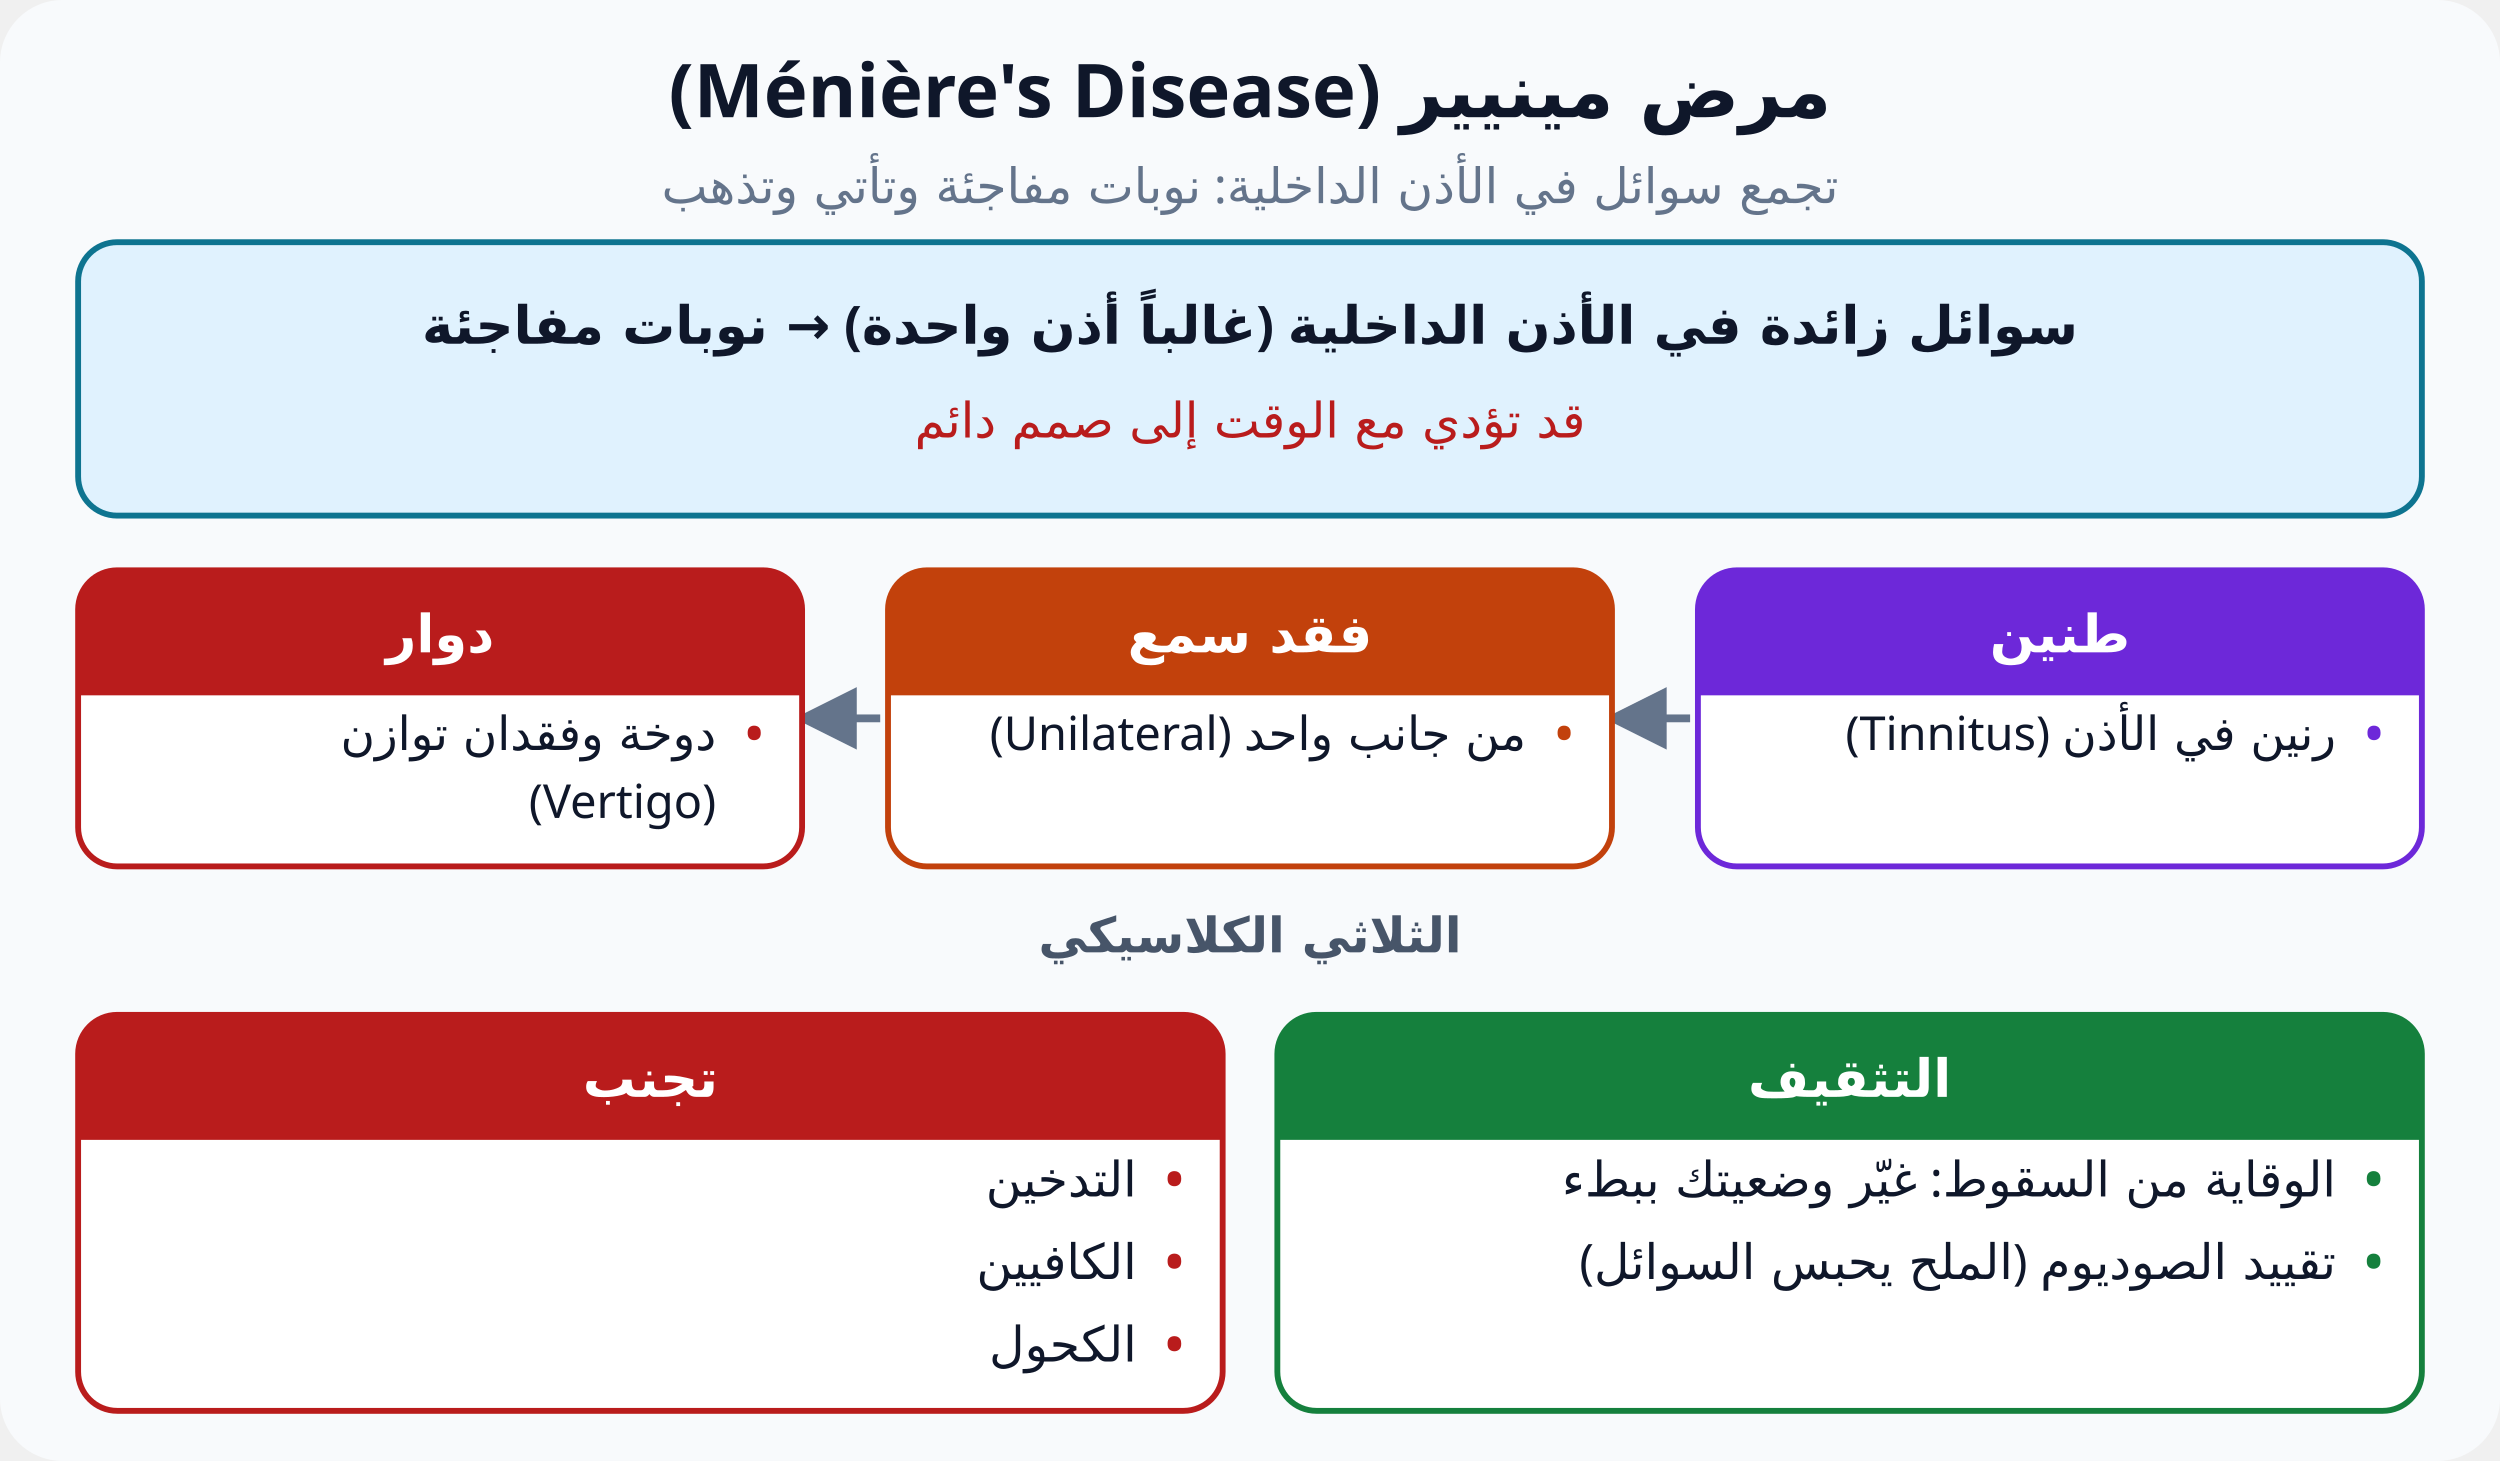
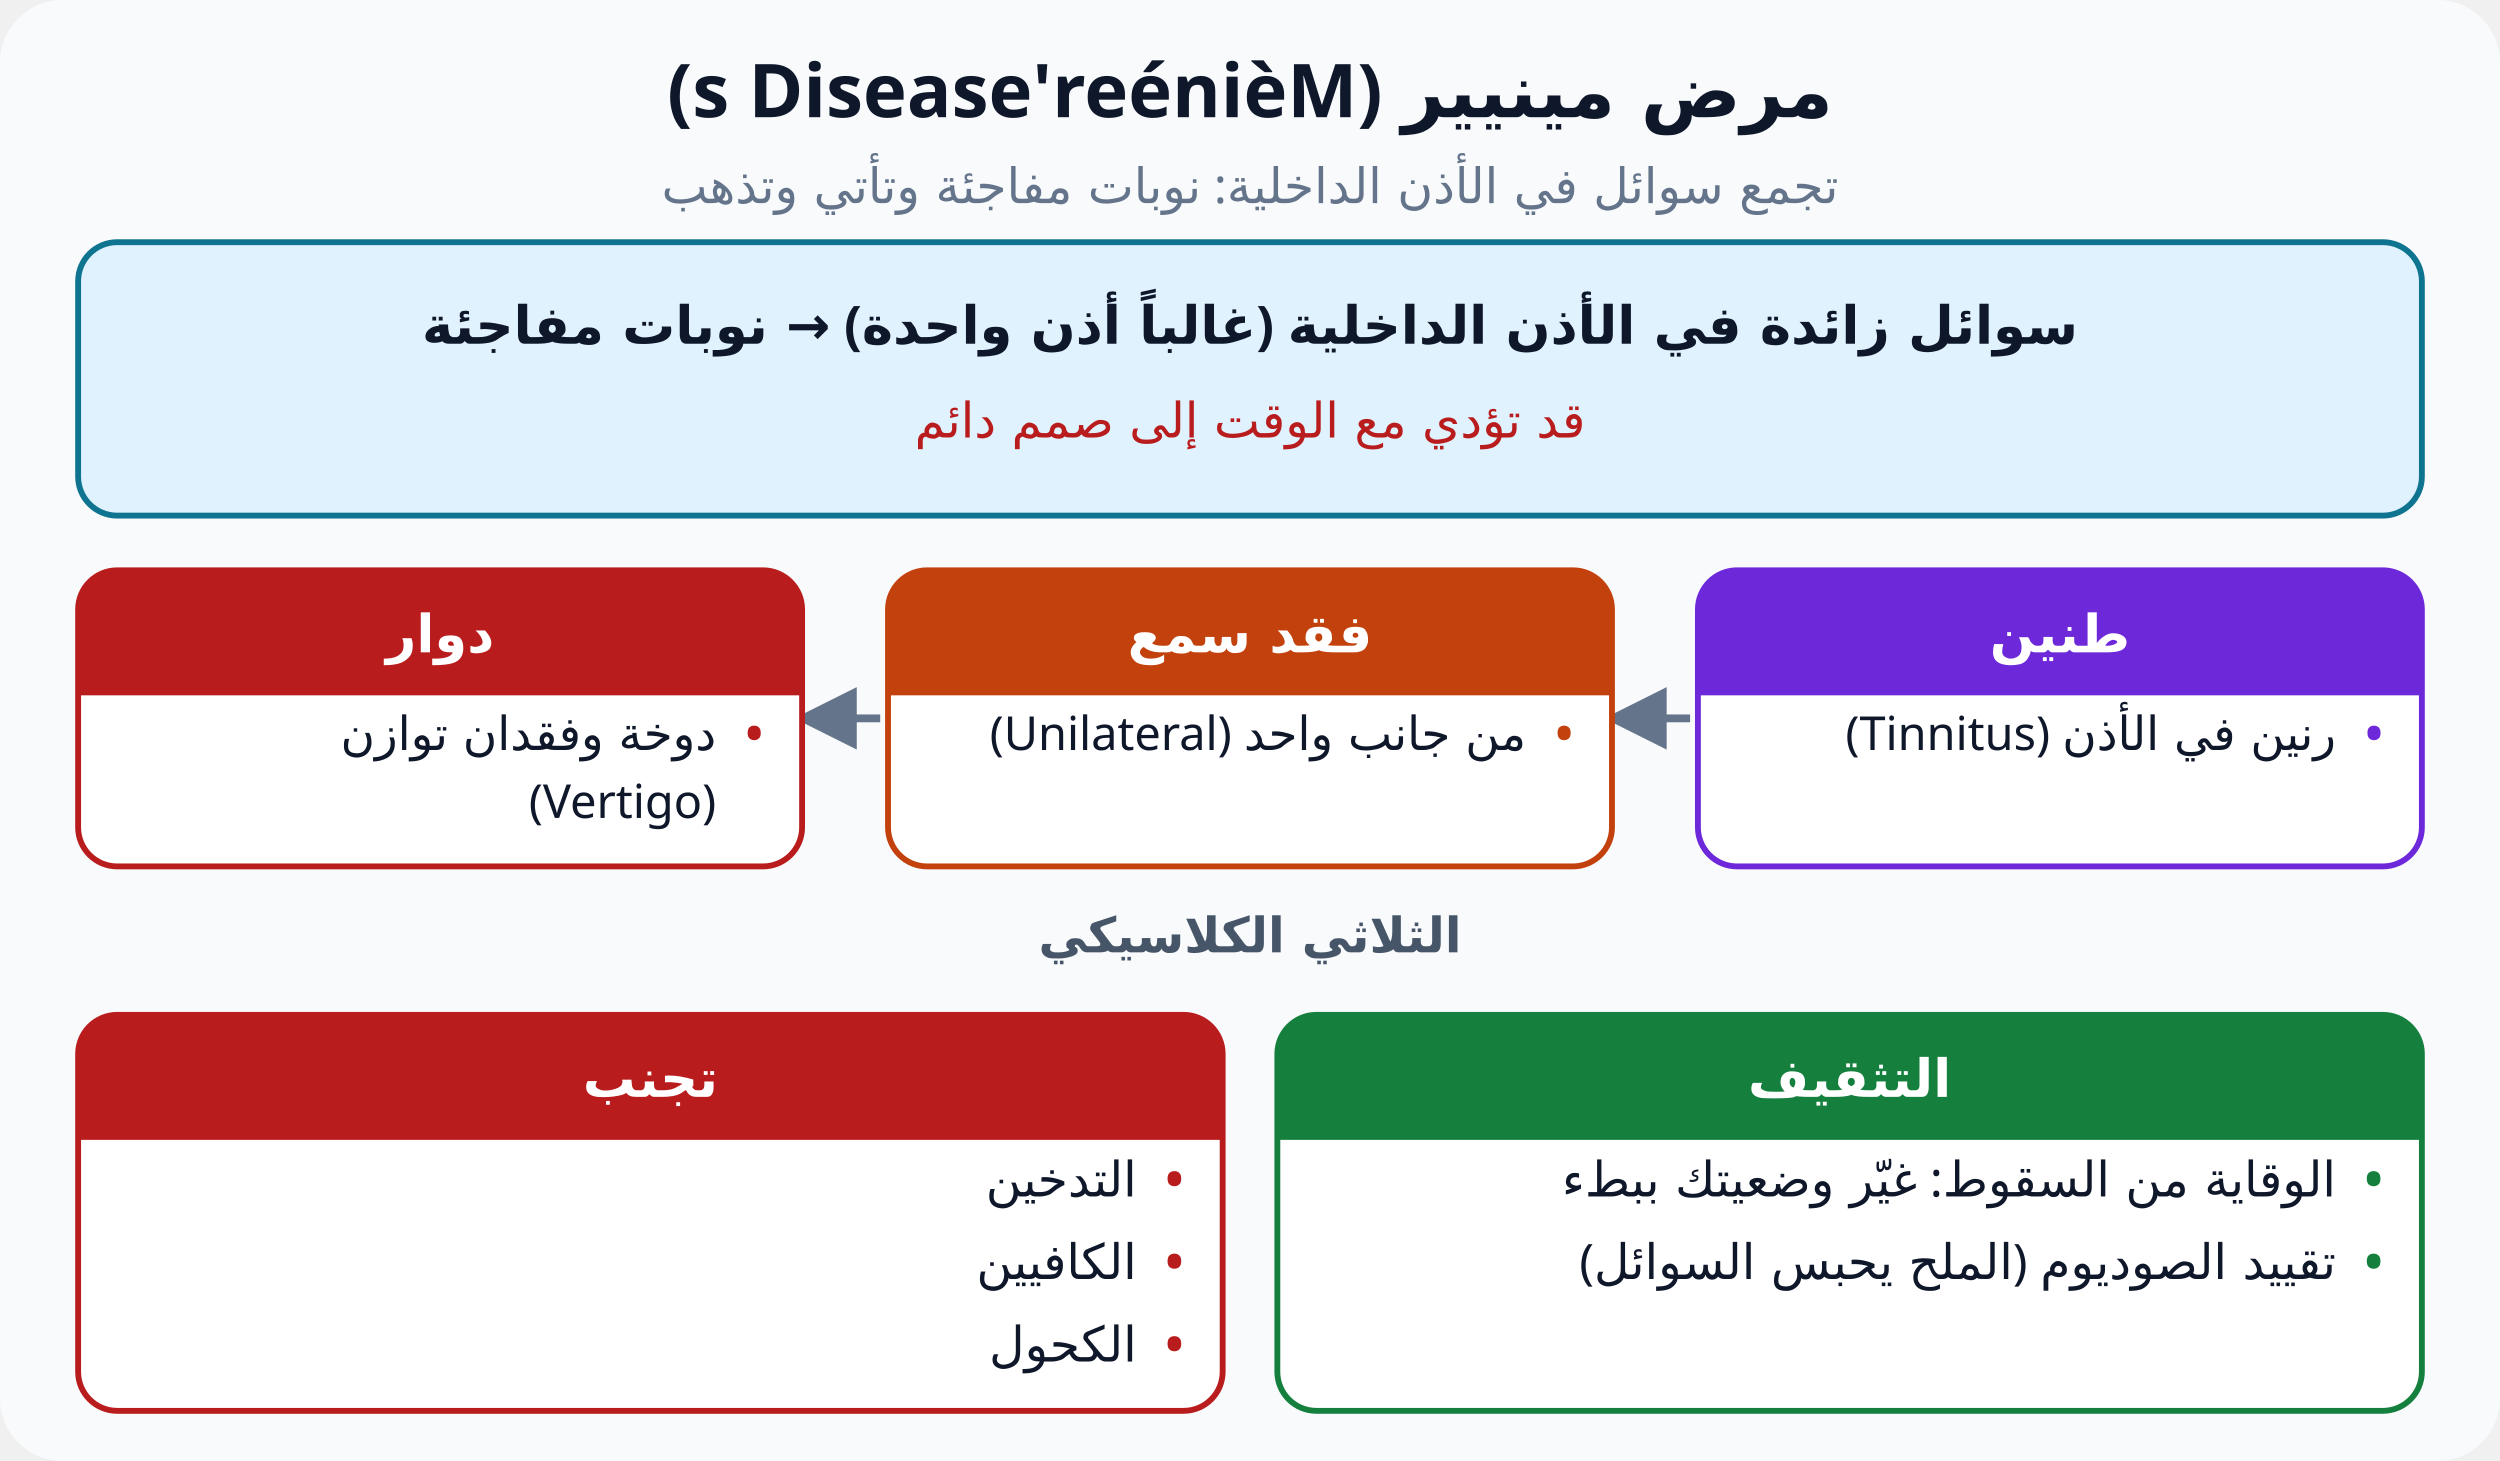
<svg xmlns="http://www.w3.org/2000/svg" viewBox="0 0 640 374" font-family="Cairo, Tahoma, sans-serif" direction="rtl">
  <defs>
    <marker id="ar" markerWidth="8" markerHeight="8" refX="6" refY="4" orient="auto">
      <path d="M0 0L8 4L0 8z" fill="#64748b" />
    </marker>
  </defs>
  <rect width="640" height="374" rx="16" fill="#f8fafc" />
-   <text x="320" y="30" text-anchor="middle" font-size="19" font-weight="800" fill="#0f172a">مرض مينيير (Ménière's Disease)</text>
+   <text x="320" y="30" text-anchor="middle" font-size="19" font-weight="800" fill="#0f172a">مرض مينيير (⁦M⁩é⁦ni⁩è⁦re⁩'⁦s Disease⁩)</text>
  <text x="320" y="52" text-anchor="middle" font-size="12.5" font-weight="400" fill="#64748b">تجمع سوائل في الأذن الداخلية: نوبات مفاجئة وتأتي وتذهب</text>
  <rect x="20" y="62" width="600" height="70" rx="10" fill="#e0f2fe" stroke="#0e7490" stroke-width="1.5" />
  <text x="320" y="88" text-anchor="middle" font-size="13.5" font-weight="700" fill="#0f172a">سوائل زائدة في الأذن الداخلية (غالباً أذن واحدة) → نوبات مفاجئة</text>
  <text x="320" y="112" text-anchor="middle" font-size="12.5" font-weight="400" fill="#b91c1c">قد تؤدي مع الوقت إلى صمم دائم</text>
  <rect x="434.667" y="146" width="185.333" height="75.8" rx="10" fill="#fff" stroke="#6d28d9" stroke-width="1.5" />
  <path d="M434.667 156a10 10 0 0 1 10-10h165.333a10 10 0 0 1 10 10v22h-185.333z" fill="#6d28d9" />
  <text x="527.333" y="167" text-anchor="middle" font-size="13.5" font-weight="700" fill="#fff">طنين</text>
-   <text x="610" y="192" text-anchor="start" font-size="12" font-weight="700" fill="#6d28d9">•</text>
-   <text x="598" y="192" text-anchor="start" font-size="12" font-weight="400" fill="#0f172a">رنين في الأذن (Tinnitus)</text>
+   <text x="610" y="192" text-anchor="start" font-size="12" font-weight="700" fill="#6d28d9">⁦•⁩</text>
+   <text x="598" y="192" text-anchor="start" font-size="12" font-weight="400" fill="#0f172a">رنين في الأذن (⁦Tinnitus⁩)</text>
  <line x1="432.667" y1="183.9" x2="414.667" y2="183.9" stroke="#64748b" stroke-width="2" marker-end="url(#ar)" />
  <rect x="227.333" y="146" width="185.333" height="75.8" rx="10" fill="#fff" stroke="#c2410c" stroke-width="1.5" />
  <path d="M227.333 156a10 10 0 0 1 10-10h165.333a10 10 0 0 1 10 10v22h-185.333z" fill="#c2410c" />
  <text x="320" y="167" text-anchor="middle" font-size="13.5" font-weight="700" fill="#fff">فقد سمع</text>
-   <text x="402.667" y="192" text-anchor="start" font-size="12" font-weight="700" fill="#c2410c">•</text>
-   <text x="390.667" y="192" text-anchor="start" font-size="12" font-weight="400" fill="#0f172a">من جانب واحد (Unilateral)</text>
+   <text x="402.667" y="192" text-anchor="start" font-size="12" font-weight="700" fill="#c2410c">⁦•⁩</text>
+   <text x="390.667" y="192" text-anchor="start" font-size="12" font-weight="400" fill="#0f172a">من جانب واحد (⁦Unilateral⁩)</text>
  <line x1="225.333" y1="183.9" x2="207.333" y2="183.9" stroke="#64748b" stroke-width="2" marker-end="url(#ar)" />
  <rect x="20" y="146" width="185.333" height="75.8" rx="10" fill="#fff" stroke="#b91c1c" stroke-width="1.5" />
  <path d="M20 156a10 10 0 0 1 10-10h165.333a10 10 0 0 1 10 10v22h-185.333z" fill="#b91c1c" />
  <text x="112.667" y="167" text-anchor="middle" font-size="13.5" font-weight="700" fill="#fff">دوار</text>
-   <text x="195.333" y="192" text-anchor="start" font-size="12" font-weight="700" fill="#b91c1c">•</text>
+   <text x="195.333" y="192" text-anchor="start" font-size="12" font-weight="700" fill="#b91c1c">⁦•⁩</text>
  <text x="183.333" y="192" text-anchor="start" font-size="12" font-weight="400" fill="#0f172a">دوخة وفقدان توازن</text>
-   <text x="183.333" y="209.4" text-anchor="start" font-size="12" font-weight="400" fill="#0f172a">(Vertigo)</text>
+   <text x="183.333" y="209.4" text-anchor="start" font-size="12" font-weight="400" fill="#0f172a">⁦(Vertigo)⁩</text>
  <text x="320" y="243.8" text-anchor="middle" font-size="12.5" font-weight="700" fill="#475569">الثلاثي الكلاسيكي</text>
  <rect x="327" y="259.8" width="293" height="101.375" rx="10" fill="#fff" stroke="#15803d" stroke-width="1.5" />
  <path d="M327 269.8a10 10 0 0 1 10-10h273a10 10 0 0 1 10 10v22h-293z" fill="#15803d" />
  <text x="473.5" y="280.8" text-anchor="middle" font-size="13.5" font-weight="700" fill="#fff">التثقيف</text>
-   <text x="610" y="306.3" text-anchor="start" font-size="12.5" font-weight="700" fill="#15803d">•</text>
+   <text x="610" y="306.3" text-anchor="start" font-size="12.5" font-weight="700" fill="#15803d">⁦•⁩</text>
  <text x="598" y="306.3" text-anchor="start" font-size="12.5" font-weight="400" fill="#0f172a">الوقاية من السقوط: غيّر وضعيتك ببطء</text>
-   <text x="610" y="327.425" text-anchor="start" font-size="12.5" font-weight="700" fill="#15803d">•</text>
+   <text x="610" y="327.425" text-anchor="start" font-size="12.5" font-weight="700" fill="#15803d">⁦•⁩</text>
  <text x="598" y="327.425" text-anchor="start" font-size="12.5" font-weight="400" fill="#0f172a">تقييد الصوديوم (الملح يحبس السوائل)</text>
  <rect x="20" y="259.8" width="293" height="101.375" rx="10" fill="#fff" stroke="#b91c1c" stroke-width="1.5" />
  <path d="M20 269.8a10 10 0 0 1 10-10h273a10 10 0 0 1 10 10v22h-293z" fill="#b91c1c" />
  <text x="166.5" y="280.8" text-anchor="middle" font-size="13.5" font-weight="700" fill="#fff">تجنب</text>
-   <text x="303" y="306.3" text-anchor="start" font-size="12.5" font-weight="700" fill="#b91c1c">•</text>
+   <text x="303" y="306.3" text-anchor="start" font-size="12.5" font-weight="700" fill="#b91c1c">⁦•⁩</text>
  <text x="291" y="306.3" text-anchor="start" font-size="12.5" font-weight="400" fill="#0f172a">التدخين</text>
-   <text x="303" y="327.425" text-anchor="start" font-size="12.5" font-weight="700" fill="#b91c1c">•</text>
+   <text x="303" y="327.425" text-anchor="start" font-size="12.5" font-weight="700" fill="#b91c1c">⁦•⁩</text>
  <text x="291" y="327.425" text-anchor="start" font-size="12.5" font-weight="400" fill="#0f172a">الكافيين</text>
-   <text x="303" y="348.55" text-anchor="start" font-size="12.5" font-weight="700" fill="#b91c1c">•</text>
+   <text x="303" y="348.55" text-anchor="start" font-size="12.5" font-weight="700" fill="#b91c1c">⁦•⁩</text>
  <text x="291" y="348.55" text-anchor="start" font-size="12.5" font-weight="400" fill="#0f172a">الكحول</text>
</svg>
